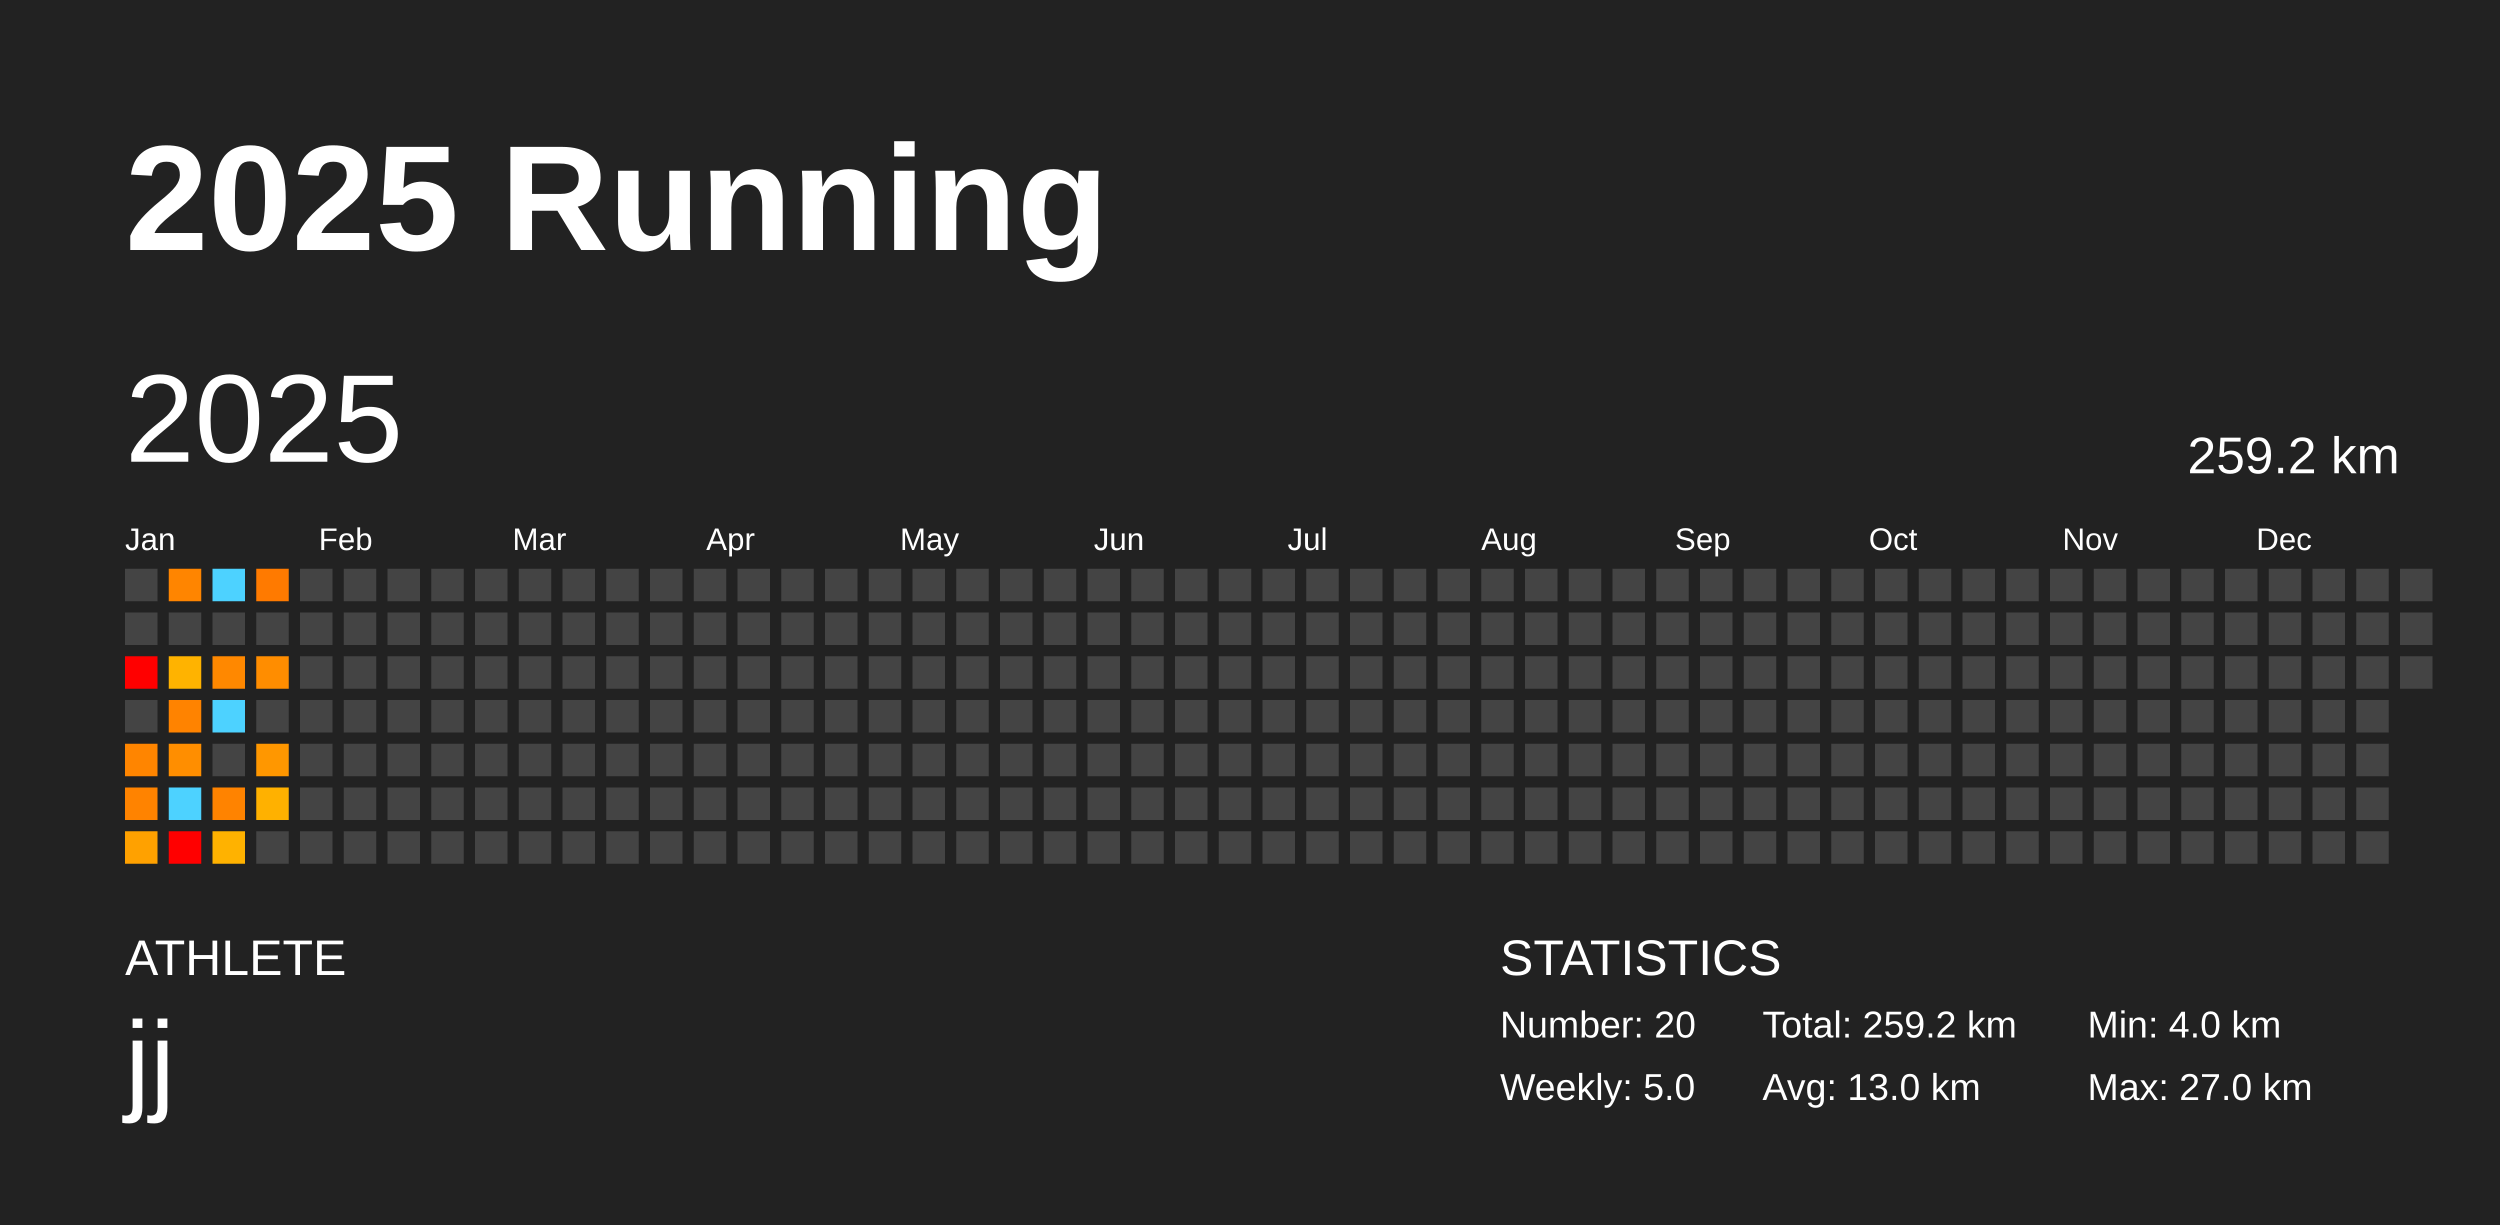
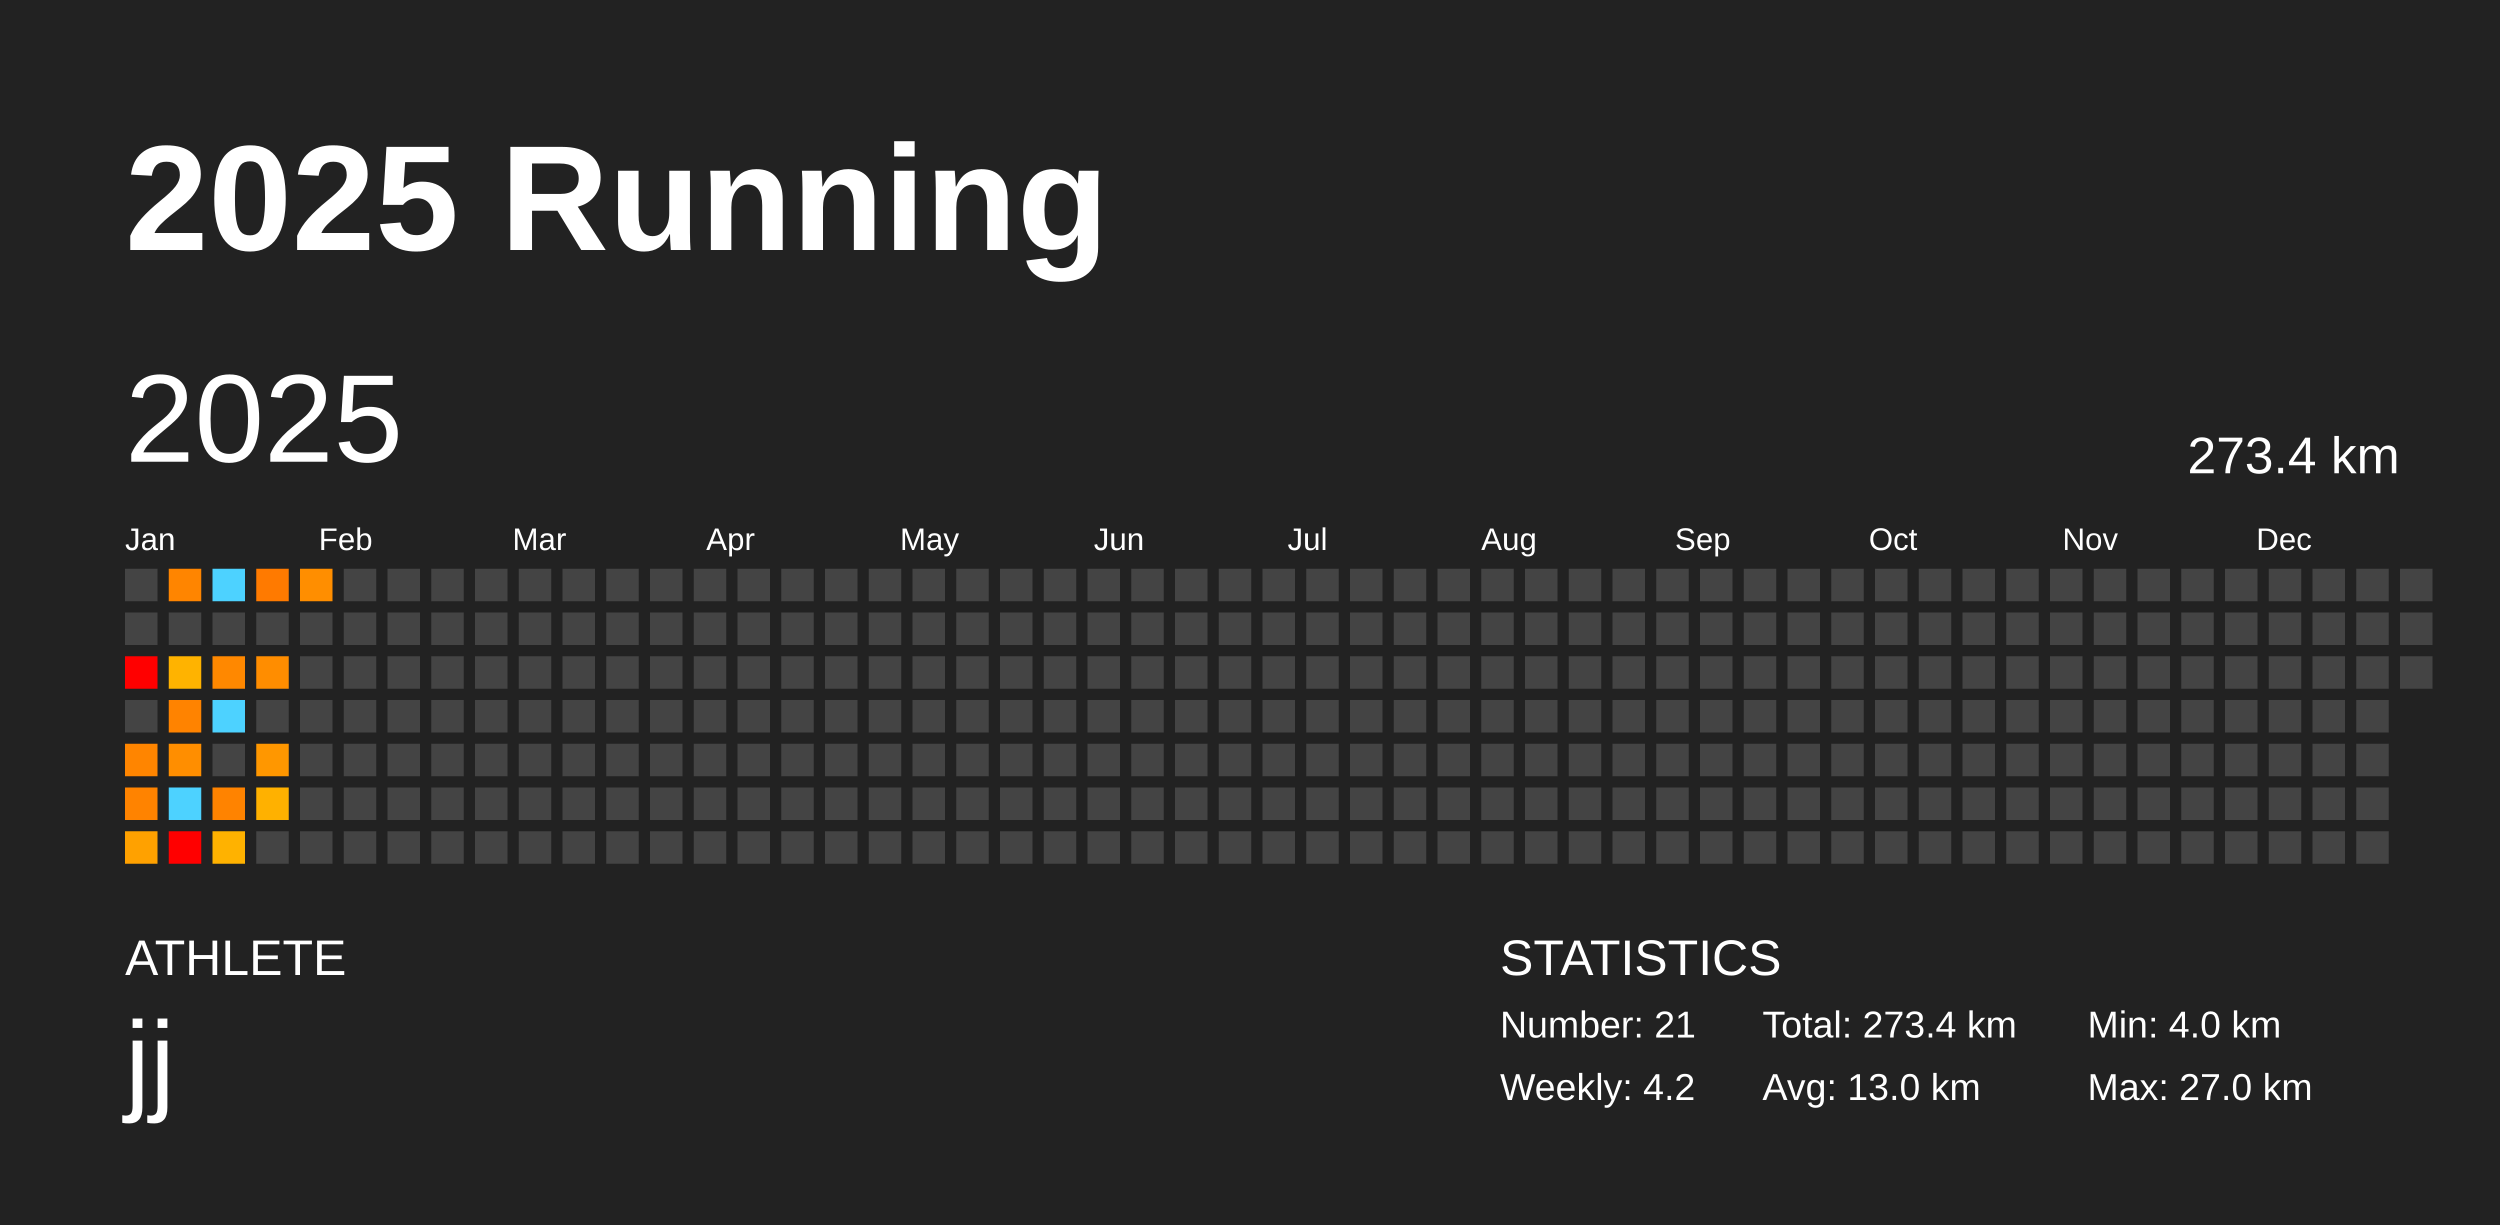
<svg xmlns="http://www.w3.org/2000/svg" baseProfile="full" height="98mm" version="1.1" viewBox="0,0,200,98" width="200mm">
  <defs />
  <rect fill="#222222" height="98" width="200" x="0" y="0" />
  <text fill="#FFFFFF" style="font-size:12px; font-family:Arial; font-weight:bold;" x="10" y="20">2025 Running</text>
  <text fill="#FFFFFF" style="font-size:4px; font-family:Arial" x="10" y="78">ATHLETE</text>
  <text fill="#FFFFFF" style="font-size:9px; font-family:Arial" x="10" y="88">jj</text>
  <text fill="#FFFFFF" style="font-size:4px; font-family:Arial" x="120" y="78">STATISTICS</text>
-   <text fill="#FFFFFF" style="font-size:3px; font-family:Arial" x="120" y="83">Number: 20</text>
-   <text fill="#FFFFFF" style="font-size:3px; font-family:Arial" x="120" y="88">Weekly: 5.0</text>
-   <text fill="#FFFFFF" style="font-size:3px; font-family:Arial" x="141" y="83">Total: 259.2 km</text>
+   <text fill="#FFFFFF" style="font-size:3px; font-family:Arial" x="120" y="83">Number: 21</text>
+   <text fill="#FFFFFF" style="font-size:3px; font-family:Arial" x="120" y="88">Weekly: 4.2</text>
+   <text fill="#FFFFFF" style="font-size:3px; font-family:Arial" x="141" y="83">Total: 273.4 km</text>
  <text fill="#FFFFFF" style="font-size:3px; font-family:Arial" x="141" y="88">Avg: 13.0 km</text>
  <text fill="#FFFFFF" style="font-size:3px; font-family:Arial" x="167" y="83">Min: 4.0 km</text>
  <text fill="#FFFFFF" style="font-size:3px; font-family:Arial" x="167" y="88">Max: 27.0 km</text>
  <text dominant-baseline="hanging" fill="#FFFFFF" style="font-size:10.0px; font-family:Arial;" x="10" y="30">2025</text>
-   <text dominant-baseline="hanging" fill="#FFFFFF" style="font-size:4.125px; font-family:Arial;" x="175" y="35">259.2 km</text>
+   <text dominant-baseline="hanging" fill="#FFFFFF" style="font-size:4.125px; font-family:Arial;" x="175" y="35">273.4 km</text>
  <text fill="#FFFFFF" style="font-size:2.5px; font-family:Arial" x="10.0" y="44">Jan</text>
  <text fill="#FFFFFF" style="font-size:2.5px; font-family:Arial" x="25.5" y="44">Feb</text>
  <text fill="#FFFFFF" style="font-size:2.5px; font-family:Arial" x="41.0" y="44">Mar</text>
  <text fill="#FFFFFF" style="font-size:2.5px; font-family:Arial" x="56.5" y="44">Apr</text>
  <text fill="#FFFFFF" style="font-size:2.5px; font-family:Arial" x="72.0" y="44">May</text>
  <text fill="#FFFFFF" style="font-size:2.5px; font-family:Arial" x="87.5" y="44">Jun</text>
  <text fill="#FFFFFF" style="font-size:2.5px; font-family:Arial" x="103.0" y="44">Jul</text>
  <text fill="#FFFFFF" style="font-size:2.5px; font-family:Arial" x="118.5" y="44">Aug</text>
  <text fill="#FFFFFF" style="font-size:2.5px; font-family:Arial" x="134.0" y="44">Sep</text>
  <text fill="#FFFFFF" style="font-size:2.5px; font-family:Arial" x="149.5" y="44">Oct</text>
  <text fill="#FFFFFF" style="font-size:2.5px; font-family:Arial" x="165.0" y="44">Nov</text>
  <text fill="#FFFFFF" style="font-size:2.5px; font-family:Arial" x="180.5" y="44">Dec</text>
  <rect fill="#444444" height="2.6" width="2.6" x="10.0" y="45.5" />
  <rect fill="#444444" height="2.6" width="2.6" x="10.0" y="49.0" />
  <rect fill="red" height="2.6" width="2.6" x="10.0" y="52.5" />
  <rect fill="#444444" height="2.6" width="2.6" x="10.0" y="56.0" />
  <rect fill="#ff8500" height="2.6" width="2.6" x="10.0" y="59.5" />
  <rect fill="#ff8300" height="2.6" width="2.6" x="10.0" y="63.0" />
  <rect fill="#ffa100" height="2.6" width="2.6" x="10.0" y="66.5" />
  <rect fill="#ff8500" height="2.6" width="2.6" x="13.5" y="45.5" />
  <rect fill="#444444" height="2.6" width="2.6" x="13.5" y="49.0" />
  <rect fill="#ffb300" height="2.6" width="2.6" x="13.5" y="52.5" />
  <rect fill="#ff8300" height="2.6" width="2.6" x="13.5" y="56.0" />
  <rect fill="#ff8e00" height="2.6" width="2.6" x="13.5" y="59.5" />
  <rect fill="#4dd2ff" height="2.6" width="2.6" x="13.5" y="63.0" />
  <rect fill="red" height="2.6" width="2.6" x="13.5" y="66.5" />
  <rect fill="#4dd2ff" height="2.6" width="2.6" x="17.0" y="45.5" />
  <rect fill="#444444" height="2.6" width="2.6" x="17.0" y="49.0" />
  <rect fill="#ff8800" height="2.6" width="2.6" x="17.0" y="52.5" />
  <rect fill="#4dd2ff" height="2.6" width="2.6" x="17.0" y="56.0" />
  <rect fill="#444444" height="2.6" width="2.6" x="17.0" y="59.5" />
  <rect fill="#ff8300" height="2.6" width="2.6" x="17.0" y="63.0" />
  <rect fill="#ffb200" height="2.6" width="2.6" x="17.0" y="66.5" />
  <rect fill="#ff7a00" height="2.6" width="2.6" x="20.5" y="45.5" />
  <rect fill="#444444" height="2.6" width="2.6" x="20.5" y="49.0" />
  <rect fill="#ff8d00" height="2.6" width="2.6" x="20.5" y="52.5" />
  <rect fill="#444444" height="2.6" width="2.6" x="20.5" y="56.0" />
  <rect fill="#ff9700" height="2.6" width="2.6" x="20.5" y="59.5" />
  <rect fill="#ffb100" height="2.6" width="2.6" x="20.5" y="63.0" />
  <rect fill="#444444" height="2.6" width="2.6" x="20.5" y="66.5" />
-   <rect fill="#444444" height="2.6" width="2.6" x="24.0" y="45.5" />
+   <rect fill="#ff8e00" height="2.6" width="2.6" x="24.0" y="45.5" />
  <rect fill="#444444" height="2.6" width="2.6" x="24.0" y="49.0" />
  <rect fill="#444444" height="2.6" width="2.6" x="24.0" y="52.5" />
  <rect fill="#444444" height="2.6" width="2.6" x="24.0" y="56.0" />
  <rect fill="#444444" height="2.6" width="2.6" x="24.0" y="59.5" />
  <rect fill="#444444" height="2.6" width="2.6" x="24.0" y="63.0" />
  <rect fill="#444444" height="2.6" width="2.6" x="24.0" y="66.5" />
  <rect fill="#444444" height="2.6" width="2.6" x="27.5" y="45.5" />
  <rect fill="#444444" height="2.6" width="2.6" x="27.5" y="49.0" />
  <rect fill="#444444" height="2.6" width="2.6" x="27.5" y="52.5" />
  <rect fill="#444444" height="2.6" width="2.6" x="27.5" y="56.0" />
  <rect fill="#444444" height="2.6" width="2.6" x="27.5" y="59.5" />
  <rect fill="#444444" height="2.6" width="2.6" x="27.5" y="63.0" />
  <rect fill="#444444" height="2.6" width="2.6" x="27.5" y="66.5" />
  <rect fill="#444444" height="2.6" width="2.6" x="31.0" y="45.5" />
  <rect fill="#444444" height="2.6" width="2.6" x="31.0" y="49.0" />
  <rect fill="#444444" height="2.6" width="2.6" x="31.0" y="52.5" />
  <rect fill="#444444" height="2.6" width="2.6" x="31.0" y="56.0" />
  <rect fill="#444444" height="2.6" width="2.6" x="31.0" y="59.5" />
  <rect fill="#444444" height="2.6" width="2.6" x="31.0" y="63.0" />
  <rect fill="#444444" height="2.6" width="2.6" x="31.0" y="66.5" />
  <rect fill="#444444" height="2.6" width="2.6" x="34.5" y="45.5" />
  <rect fill="#444444" height="2.6" width="2.6" x="34.5" y="49.0" />
  <rect fill="#444444" height="2.6" width="2.6" x="34.5" y="52.5" />
  <rect fill="#444444" height="2.6" width="2.6" x="34.5" y="56.0" />
  <rect fill="#444444" height="2.6" width="2.6" x="34.5" y="59.5" />
  <rect fill="#444444" height="2.6" width="2.6" x="34.5" y="63.0" />
  <rect fill="#444444" height="2.6" width="2.6" x="34.5" y="66.5" />
  <rect fill="#444444" height="2.6" width="2.6" x="38.0" y="45.5" />
  <rect fill="#444444" height="2.6" width="2.6" x="38.0" y="49.0" />
  <rect fill="#444444" height="2.6" width="2.6" x="38.0" y="52.5" />
  <rect fill="#444444" height="2.6" width="2.6" x="38.0" y="56.0" />
  <rect fill="#444444" height="2.6" width="2.6" x="38.0" y="59.5" />
  <rect fill="#444444" height="2.6" width="2.6" x="38.0" y="63.0" />
  <rect fill="#444444" height="2.6" width="2.6" x="38.0" y="66.5" />
  <rect fill="#444444" height="2.6" width="2.6" x="41.5" y="45.5" />
  <rect fill="#444444" height="2.6" width="2.6" x="41.5" y="49.0" />
  <rect fill="#444444" height="2.6" width="2.6" x="41.5" y="52.5" />
  <rect fill="#444444" height="2.6" width="2.6" x="41.5" y="56.0" />
  <rect fill="#444444" height="2.6" width="2.6" x="41.5" y="59.5" />
  <rect fill="#444444" height="2.6" width="2.6" x="41.5" y="63.0" />
  <rect fill="#444444" height="2.6" width="2.6" x="41.5" y="66.5" />
  <rect fill="#444444" height="2.6" width="2.6" x="45.0" y="45.5" />
  <rect fill="#444444" height="2.6" width="2.6" x="45.0" y="49.0" />
  <rect fill="#444444" height="2.6" width="2.6" x="45.0" y="52.5" />
  <rect fill="#444444" height="2.6" width="2.6" x="45.0" y="56.0" />
  <rect fill="#444444" height="2.6" width="2.6" x="45.0" y="59.5" />
  <rect fill="#444444" height="2.6" width="2.6" x="45.0" y="63.0" />
  <rect fill="#444444" height="2.6" width="2.6" x="45.0" y="66.5" />
  <rect fill="#444444" height="2.6" width="2.6" x="48.5" y="45.5" />
  <rect fill="#444444" height="2.6" width="2.6" x="48.5" y="49.0" />
  <rect fill="#444444" height="2.6" width="2.6" x="48.5" y="52.5" />
  <rect fill="#444444" height="2.6" width="2.6" x="48.5" y="56.0" />
  <rect fill="#444444" height="2.6" width="2.6" x="48.5" y="59.5" />
  <rect fill="#444444" height="2.6" width="2.6" x="48.5" y="63.0" />
  <rect fill="#444444" height="2.6" width="2.6" x="48.5" y="66.5" />
  <rect fill="#444444" height="2.6" width="2.6" x="52.0" y="45.5" />
  <rect fill="#444444" height="2.6" width="2.6" x="52.0" y="49.0" />
  <rect fill="#444444" height="2.6" width="2.6" x="52.0" y="52.5" />
  <rect fill="#444444" height="2.6" width="2.6" x="52.0" y="56.0" />
  <rect fill="#444444" height="2.6" width="2.6" x="52.0" y="59.5" />
  <rect fill="#444444" height="2.6" width="2.6" x="52.0" y="63.0" />
  <rect fill="#444444" height="2.6" width="2.6" x="52.0" y="66.5" />
  <rect fill="#444444" height="2.6" width="2.6" x="55.5" y="45.5" />
  <rect fill="#444444" height="2.6" width="2.6" x="55.5" y="49.0" />
  <rect fill="#444444" height="2.6" width="2.6" x="55.5" y="52.5" />
  <rect fill="#444444" height="2.6" width="2.6" x="55.5" y="56.0" />
  <rect fill="#444444" height="2.6" width="2.6" x="55.5" y="59.5" />
  <rect fill="#444444" height="2.6" width="2.6" x="55.5" y="63.0" />
  <rect fill="#444444" height="2.6" width="2.6" x="55.5" y="66.5" />
  <rect fill="#444444" height="2.6" width="2.6" x="59.0" y="45.5" />
  <rect fill="#444444" height="2.6" width="2.6" x="59.0" y="49.0" />
  <rect fill="#444444" height="2.6" width="2.6" x="59.0" y="52.5" />
  <rect fill="#444444" height="2.6" width="2.6" x="59.0" y="56.0" />
  <rect fill="#444444" height="2.6" width="2.6" x="59.0" y="59.5" />
  <rect fill="#444444" height="2.6" width="2.6" x="59.0" y="63.0" />
  <rect fill="#444444" height="2.6" width="2.6" x="59.0" y="66.5" />
  <rect fill="#444444" height="2.6" width="2.6" x="62.5" y="45.5" />
  <rect fill="#444444" height="2.6" width="2.6" x="62.5" y="49.0" />
  <rect fill="#444444" height="2.6" width="2.6" x="62.5" y="52.5" />
  <rect fill="#444444" height="2.6" width="2.6" x="62.5" y="56.0" />
  <rect fill="#444444" height="2.6" width="2.6" x="62.5" y="59.5" />
  <rect fill="#444444" height="2.6" width="2.6" x="62.5" y="63.0" />
  <rect fill="#444444" height="2.6" width="2.6" x="62.5" y="66.5" />
  <rect fill="#444444" height="2.6" width="2.6" x="66.0" y="45.5" />
  <rect fill="#444444" height="2.6" width="2.6" x="66.0" y="49.0" />
  <rect fill="#444444" height="2.6" width="2.6" x="66.0" y="52.5" />
  <rect fill="#444444" height="2.6" width="2.6" x="66.0" y="56.0" />
  <rect fill="#444444" height="2.6" width="2.6" x="66.0" y="59.5" />
  <rect fill="#444444" height="2.6" width="2.6" x="66.0" y="63.0" />
  <rect fill="#444444" height="2.6" width="2.6" x="66.0" y="66.5" />
  <rect fill="#444444" height="2.6" width="2.6" x="69.5" y="45.5" />
  <rect fill="#444444" height="2.6" width="2.6" x="69.5" y="49.0" />
  <rect fill="#444444" height="2.6" width="2.6" x="69.5" y="52.5" />
  <rect fill="#444444" height="2.6" width="2.6" x="69.5" y="56.0" />
  <rect fill="#444444" height="2.6" width="2.6" x="69.5" y="59.5" />
  <rect fill="#444444" height="2.6" width="2.6" x="69.5" y="63.0" />
  <rect fill="#444444" height="2.6" width="2.6" x="69.5" y="66.5" />
  <rect fill="#444444" height="2.6" width="2.6" x="73.0" y="45.5" />
  <rect fill="#444444" height="2.6" width="2.6" x="73.0" y="49.0" />
  <rect fill="#444444" height="2.6" width="2.6" x="73.0" y="52.5" />
  <rect fill="#444444" height="2.6" width="2.6" x="73.0" y="56.0" />
  <rect fill="#444444" height="2.6" width="2.6" x="73.0" y="59.5" />
  <rect fill="#444444" height="2.6" width="2.6" x="73.0" y="63.0" />
  <rect fill="#444444" height="2.6" width="2.6" x="73.0" y="66.5" />
  <rect fill="#444444" height="2.6" width="2.6" x="76.5" y="45.5" />
  <rect fill="#444444" height="2.6" width="2.6" x="76.5" y="49.0" />
  <rect fill="#444444" height="2.6" width="2.6" x="76.5" y="52.5" />
  <rect fill="#444444" height="2.6" width="2.6" x="76.5" y="56.0" />
  <rect fill="#444444" height="2.6" width="2.6" x="76.5" y="59.5" />
  <rect fill="#444444" height="2.6" width="2.6" x="76.5" y="63.0" />
  <rect fill="#444444" height="2.6" width="2.6" x="76.5" y="66.5" />
  <rect fill="#444444" height="2.6" width="2.6" x="80.0" y="45.5" />
  <rect fill="#444444" height="2.6" width="2.6" x="80.0" y="49.0" />
  <rect fill="#444444" height="2.6" width="2.6" x="80.0" y="52.5" />
  <rect fill="#444444" height="2.6" width="2.6" x="80.0" y="56.0" />
  <rect fill="#444444" height="2.6" width="2.6" x="80.0" y="59.5" />
  <rect fill="#444444" height="2.6" width="2.6" x="80.0" y="63.0" />
  <rect fill="#444444" height="2.6" width="2.6" x="80.0" y="66.5" />
  <rect fill="#444444" height="2.6" width="2.6" x="83.5" y="45.5" />
  <rect fill="#444444" height="2.6" width="2.6" x="83.5" y="49.0" />
  <rect fill="#444444" height="2.6" width="2.6" x="83.5" y="52.5" />
  <rect fill="#444444" height="2.6" width="2.6" x="83.5" y="56.0" />
  <rect fill="#444444" height="2.6" width="2.6" x="83.5" y="59.5" />
  <rect fill="#444444" height="2.6" width="2.6" x="83.5" y="63.0" />
  <rect fill="#444444" height="2.6" width="2.6" x="83.5" y="66.5" />
  <rect fill="#444444" height="2.6" width="2.6" x="87.0" y="45.5" />
  <rect fill="#444444" height="2.6" width="2.6" x="87.0" y="49.0" />
  <rect fill="#444444" height="2.6" width="2.6" x="87.0" y="52.5" />
  <rect fill="#444444" height="2.6" width="2.6" x="87.0" y="56.0" />
  <rect fill="#444444" height="2.6" width="2.6" x="87.0" y="59.5" />
  <rect fill="#444444" height="2.6" width="2.6" x="87.0" y="63.0" />
  <rect fill="#444444" height="2.6" width="2.6" x="87.0" y="66.5" />
  <rect fill="#444444" height="2.6" width="2.6" x="90.5" y="45.5" />
  <rect fill="#444444" height="2.6" width="2.6" x="90.5" y="49.0" />
  <rect fill="#444444" height="2.6" width="2.6" x="90.5" y="52.5" />
  <rect fill="#444444" height="2.6" width="2.6" x="90.5" y="56.0" />
  <rect fill="#444444" height="2.6" width="2.6" x="90.5" y="59.5" />
  <rect fill="#444444" height="2.6" width="2.6" x="90.5" y="63.0" />
  <rect fill="#444444" height="2.6" width="2.6" x="90.5" y="66.5" />
  <rect fill="#444444" height="2.6" width="2.6" x="94.0" y="45.5" />
  <rect fill="#444444" height="2.6" width="2.6" x="94.0" y="49.0" />
  <rect fill="#444444" height="2.6" width="2.6" x="94.0" y="52.5" />
  <rect fill="#444444" height="2.6" width="2.6" x="94.0" y="56.0" />
  <rect fill="#444444" height="2.6" width="2.6" x="94.0" y="59.5" />
  <rect fill="#444444" height="2.6" width="2.6" x="94.0" y="63.0" />
  <rect fill="#444444" height="2.6" width="2.6" x="94.0" y="66.5" />
  <rect fill="#444444" height="2.6" width="2.6" x="97.5" y="45.5" />
  <rect fill="#444444" height="2.6" width="2.6" x="97.5" y="49.0" />
  <rect fill="#444444" height="2.6" width="2.6" x="97.5" y="52.5" />
  <rect fill="#444444" height="2.6" width="2.6" x="97.5" y="56.0" />
  <rect fill="#444444" height="2.6" width="2.6" x="97.5" y="59.5" />
  <rect fill="#444444" height="2.6" width="2.6" x="97.5" y="63.0" />
  <rect fill="#444444" height="2.6" width="2.6" x="97.5" y="66.5" />
  <rect fill="#444444" height="2.6" width="2.6" x="101.0" y="45.5" />
  <rect fill="#444444" height="2.6" width="2.6" x="101.0" y="49.0" />
  <rect fill="#444444" height="2.6" width="2.6" x="101.0" y="52.5" />
  <rect fill="#444444" height="2.6" width="2.6" x="101.0" y="56.0" />
  <rect fill="#444444" height="2.6" width="2.6" x="101.0" y="59.5" />
  <rect fill="#444444" height="2.6" width="2.6" x="101.0" y="63.0" />
  <rect fill="#444444" height="2.6" width="2.6" x="101.0" y="66.5" />
  <rect fill="#444444" height="2.6" width="2.6" x="104.5" y="45.5" />
  <rect fill="#444444" height="2.6" width="2.6" x="104.5" y="49.0" />
  <rect fill="#444444" height="2.6" width="2.6" x="104.5" y="52.5" />
  <rect fill="#444444" height="2.6" width="2.6" x="104.5" y="56.0" />
  <rect fill="#444444" height="2.6" width="2.6" x="104.5" y="59.5" />
  <rect fill="#444444" height="2.6" width="2.6" x="104.5" y="63.0" />
  <rect fill="#444444" height="2.6" width="2.6" x="104.5" y="66.5" />
  <rect fill="#444444" height="2.6" width="2.6" x="108.0" y="45.5" />
  <rect fill="#444444" height="2.6" width="2.6" x="108.0" y="49.0" />
  <rect fill="#444444" height="2.6" width="2.6" x="108.0" y="52.5" />
  <rect fill="#444444" height="2.6" width="2.6" x="108.0" y="56.0" />
  <rect fill="#444444" height="2.6" width="2.6" x="108.0" y="59.5" />
  <rect fill="#444444" height="2.6" width="2.6" x="108.0" y="63.0" />
  <rect fill="#444444" height="2.6" width="2.6" x="108.0" y="66.5" />
  <rect fill="#444444" height="2.6" width="2.6" x="111.5" y="45.5" />
  <rect fill="#444444" height="2.6" width="2.6" x="111.5" y="49.0" />
  <rect fill="#444444" height="2.6" width="2.6" x="111.5" y="52.5" />
  <rect fill="#444444" height="2.6" width="2.6" x="111.5" y="56.0" />
  <rect fill="#444444" height="2.6" width="2.6" x="111.5" y="59.5" />
  <rect fill="#444444" height="2.6" width="2.6" x="111.5" y="63.0" />
  <rect fill="#444444" height="2.6" width="2.6" x="111.5" y="66.5" />
  <rect fill="#444444" height="2.6" width="2.6" x="115.0" y="45.5" />
  <rect fill="#444444" height="2.6" width="2.6" x="115.0" y="49.0" />
  <rect fill="#444444" height="2.6" width="2.6" x="115.0" y="52.5" />
  <rect fill="#444444" height="2.6" width="2.6" x="115.0" y="56.0" />
  <rect fill="#444444" height="2.6" width="2.6" x="115.0" y="59.5" />
  <rect fill="#444444" height="2.6" width="2.6" x="115.0" y="63.0" />
  <rect fill="#444444" height="2.6" width="2.6" x="115.0" y="66.5" />
  <rect fill="#444444" height="2.6" width="2.6" x="118.5" y="45.5" />
  <rect fill="#444444" height="2.6" width="2.6" x="118.5" y="49.0" />
  <rect fill="#444444" height="2.6" width="2.6" x="118.5" y="52.5" />
  <rect fill="#444444" height="2.6" width="2.6" x="118.5" y="56.0" />
  <rect fill="#444444" height="2.6" width="2.6" x="118.5" y="59.5" />
  <rect fill="#444444" height="2.6" width="2.6" x="118.5" y="63.0" />
  <rect fill="#444444" height="2.6" width="2.6" x="118.5" y="66.5" />
  <rect fill="#444444" height="2.6" width="2.6" x="122.0" y="45.5" />
  <rect fill="#444444" height="2.6" width="2.6" x="122.0" y="49.0" />
  <rect fill="#444444" height="2.6" width="2.6" x="122.0" y="52.5" />
  <rect fill="#444444" height="2.6" width="2.6" x="122.0" y="56.0" />
  <rect fill="#444444" height="2.6" width="2.6" x="122.0" y="59.5" />
  <rect fill="#444444" height="2.6" width="2.6" x="122.0" y="63.0" />
  <rect fill="#444444" height="2.6" width="2.6" x="122.0" y="66.5" />
  <rect fill="#444444" height="2.6" width="2.6" x="125.5" y="45.5" />
  <rect fill="#444444" height="2.6" width="2.6" x="125.5" y="49.0" />
  <rect fill="#444444" height="2.6" width="2.6" x="125.5" y="52.5" />
  <rect fill="#444444" height="2.6" width="2.6" x="125.5" y="56.0" />
  <rect fill="#444444" height="2.6" width="2.6" x="125.5" y="59.5" />
  <rect fill="#444444" height="2.6" width="2.6" x="125.5" y="63.0" />
  <rect fill="#444444" height="2.6" width="2.6" x="125.5" y="66.5" />
  <rect fill="#444444" height="2.6" width="2.6" x="129.0" y="45.5" />
  <rect fill="#444444" height="2.6" width="2.6" x="129.0" y="49.0" />
  <rect fill="#444444" height="2.6" width="2.6" x="129.0" y="52.5" />
  <rect fill="#444444" height="2.6" width="2.6" x="129.0" y="56.0" />
  <rect fill="#444444" height="2.6" width="2.6" x="129.0" y="59.5" />
  <rect fill="#444444" height="2.6" width="2.6" x="129.0" y="63.0" />
  <rect fill="#444444" height="2.6" width="2.6" x="129.0" y="66.5" />
  <rect fill="#444444" height="2.6" width="2.6" x="132.5" y="45.5" />
  <rect fill="#444444" height="2.6" width="2.6" x="132.5" y="49.0" />
  <rect fill="#444444" height="2.6" width="2.6" x="132.5" y="52.5" />
  <rect fill="#444444" height="2.6" width="2.6" x="132.5" y="56.0" />
  <rect fill="#444444" height="2.6" width="2.6" x="132.5" y="59.5" />
  <rect fill="#444444" height="2.6" width="2.6" x="132.5" y="63.0" />
  <rect fill="#444444" height="2.6" width="2.6" x="132.5" y="66.5" />
  <rect fill="#444444" height="2.6" width="2.6" x="136.0" y="45.5" />
  <rect fill="#444444" height="2.6" width="2.6" x="136.0" y="49.0" />
  <rect fill="#444444" height="2.6" width="2.6" x="136.0" y="52.5" />
  <rect fill="#444444" height="2.6" width="2.6" x="136.0" y="56.0" />
  <rect fill="#444444" height="2.6" width="2.6" x="136.0" y="59.5" />
  <rect fill="#444444" height="2.6" width="2.6" x="136.0" y="63.0" />
  <rect fill="#444444" height="2.6" width="2.6" x="136.0" y="66.5" />
  <rect fill="#444444" height="2.6" width="2.6" x="139.5" y="45.5" />
  <rect fill="#444444" height="2.6" width="2.6" x="139.5" y="49.0" />
  <rect fill="#444444" height="2.6" width="2.6" x="139.5" y="52.5" />
  <rect fill="#444444" height="2.6" width="2.6" x="139.5" y="56.0" />
  <rect fill="#444444" height="2.6" width="2.6" x="139.5" y="59.5" />
  <rect fill="#444444" height="2.6" width="2.6" x="139.5" y="63.0" />
  <rect fill="#444444" height="2.6" width="2.6" x="139.5" y="66.5" />
  <rect fill="#444444" height="2.6" width="2.6" x="143.0" y="45.5" />
  <rect fill="#444444" height="2.6" width="2.6" x="143.0" y="49.0" />
  <rect fill="#444444" height="2.6" width="2.6" x="143.0" y="52.5" />
  <rect fill="#444444" height="2.6" width="2.6" x="143.0" y="56.0" />
  <rect fill="#444444" height="2.6" width="2.6" x="143.0" y="59.5" />
  <rect fill="#444444" height="2.6" width="2.6" x="143.0" y="63.0" />
  <rect fill="#444444" height="2.6" width="2.6" x="143.0" y="66.5" />
  <rect fill="#444444" height="2.6" width="2.6" x="146.5" y="45.5" />
  <rect fill="#444444" height="2.6" width="2.6" x="146.5" y="49.0" />
  <rect fill="#444444" height="2.6" width="2.6" x="146.5" y="52.5" />
  <rect fill="#444444" height="2.6" width="2.6" x="146.5" y="56.0" />
  <rect fill="#444444" height="2.6" width="2.6" x="146.5" y="59.5" />
  <rect fill="#444444" height="2.6" width="2.6" x="146.5" y="63.0" />
  <rect fill="#444444" height="2.6" width="2.6" x="146.5" y="66.5" />
  <rect fill="#444444" height="2.6" width="2.6" x="150.0" y="45.5" />
  <rect fill="#444444" height="2.6" width="2.6" x="150.0" y="49.0" />
  <rect fill="#444444" height="2.6" width="2.6" x="150.0" y="52.5" />
  <rect fill="#444444" height="2.6" width="2.6" x="150.0" y="56.0" />
  <rect fill="#444444" height="2.6" width="2.6" x="150.0" y="59.5" />
  <rect fill="#444444" height="2.6" width="2.6" x="150.0" y="63.0" />
  <rect fill="#444444" height="2.6" width="2.6" x="150.0" y="66.5" />
  <rect fill="#444444" height="2.6" width="2.6" x="153.5" y="45.5" />
  <rect fill="#444444" height="2.6" width="2.6" x="153.5" y="49.0" />
  <rect fill="#444444" height="2.6" width="2.6" x="153.5" y="52.5" />
  <rect fill="#444444" height="2.6" width="2.6" x="153.5" y="56.0" />
  <rect fill="#444444" height="2.6" width="2.6" x="153.5" y="59.5" />
  <rect fill="#444444" height="2.6" width="2.6" x="153.5" y="63.0" />
  <rect fill="#444444" height="2.6" width="2.6" x="153.5" y="66.5" />
  <rect fill="#444444" height="2.6" width="2.6" x="157.0" y="45.5" />
  <rect fill="#444444" height="2.6" width="2.6" x="157.0" y="49.0" />
  <rect fill="#444444" height="2.6" width="2.6" x="157.0" y="52.5" />
  <rect fill="#444444" height="2.6" width="2.6" x="157.0" y="56.0" />
  <rect fill="#444444" height="2.6" width="2.6" x="157.0" y="59.5" />
  <rect fill="#444444" height="2.6" width="2.6" x="157.0" y="63.0" />
  <rect fill="#444444" height="2.6" width="2.6" x="157.0" y="66.5" />
  <rect fill="#444444" height="2.6" width="2.6" x="160.5" y="45.5" />
  <rect fill="#444444" height="2.6" width="2.6" x="160.5" y="49.0" />
  <rect fill="#444444" height="2.6" width="2.6" x="160.5" y="52.5" />
  <rect fill="#444444" height="2.6" width="2.6" x="160.5" y="56.0" />
  <rect fill="#444444" height="2.6" width="2.6" x="160.5" y="59.5" />
  <rect fill="#444444" height="2.6" width="2.6" x="160.5" y="63.0" />
  <rect fill="#444444" height="2.6" width="2.6" x="160.5" y="66.5" />
  <rect fill="#444444" height="2.6" width="2.6" x="164.0" y="45.5" />
  <rect fill="#444444" height="2.6" width="2.6" x="164.0" y="49.0" />
  <rect fill="#444444" height="2.6" width="2.6" x="164.0" y="52.5" />
  <rect fill="#444444" height="2.6" width="2.6" x="164.0" y="56.0" />
  <rect fill="#444444" height="2.6" width="2.6" x="164.0" y="59.5" />
  <rect fill="#444444" height="2.6" width="2.6" x="164.0" y="63.0" />
  <rect fill="#444444" height="2.6" width="2.6" x="164.0" y="66.5" />
  <rect fill="#444444" height="2.6" width="2.6" x="167.5" y="45.5" />
  <rect fill="#444444" height="2.6" width="2.6" x="167.5" y="49.0" />
  <rect fill="#444444" height="2.6" width="2.6" x="167.5" y="52.5" />
  <rect fill="#444444" height="2.6" width="2.6" x="167.5" y="56.0" />
  <rect fill="#444444" height="2.6" width="2.6" x="167.5" y="59.5" />
  <rect fill="#444444" height="2.6" width="2.6" x="167.5" y="63.0" />
  <rect fill="#444444" height="2.6" width="2.6" x="167.5" y="66.5" />
  <rect fill="#444444" height="2.6" width="2.6" x="171.0" y="45.5" />
  <rect fill="#444444" height="2.6" width="2.6" x="171.0" y="49.0" />
  <rect fill="#444444" height="2.6" width="2.6" x="171.0" y="52.5" />
  <rect fill="#444444" height="2.6" width="2.6" x="171.0" y="56.0" />
  <rect fill="#444444" height="2.6" width="2.6" x="171.0" y="59.5" />
  <rect fill="#444444" height="2.6" width="2.6" x="171.0" y="63.0" />
  <rect fill="#444444" height="2.6" width="2.6" x="171.0" y="66.5" />
  <rect fill="#444444" height="2.6" width="2.6" x="174.5" y="45.5" />
  <rect fill="#444444" height="2.6" width="2.6" x="174.5" y="49.0" />
  <rect fill="#444444" height="2.6" width="2.6" x="174.5" y="52.5" />
  <rect fill="#444444" height="2.6" width="2.6" x="174.5" y="56.0" />
  <rect fill="#444444" height="2.6" width="2.6" x="174.5" y="59.5" />
  <rect fill="#444444" height="2.6" width="2.6" x="174.5" y="63.0" />
  <rect fill="#444444" height="2.6" width="2.6" x="174.5" y="66.5" />
  <rect fill="#444444" height="2.6" width="2.6" x="178.0" y="45.5" />
  <rect fill="#444444" height="2.6" width="2.6" x="178.0" y="49.0" />
  <rect fill="#444444" height="2.6" width="2.6" x="178.0" y="52.5" />
  <rect fill="#444444" height="2.6" width="2.6" x="178.0" y="56.0" />
  <rect fill="#444444" height="2.6" width="2.6" x="178.0" y="59.5" />
  <rect fill="#444444" height="2.6" width="2.6" x="178.0" y="63.0" />
  <rect fill="#444444" height="2.6" width="2.6" x="178.0" y="66.5" />
  <rect fill="#444444" height="2.6" width="2.6" x="181.5" y="45.5" />
  <rect fill="#444444" height="2.6" width="2.6" x="181.5" y="49.0" />
  <rect fill="#444444" height="2.6" width="2.6" x="181.5" y="52.5" />
  <rect fill="#444444" height="2.6" width="2.6" x="181.5" y="56.0" />
  <rect fill="#444444" height="2.6" width="2.6" x="181.5" y="59.5" />
  <rect fill="#444444" height="2.6" width="2.6" x="181.5" y="63.0" />
  <rect fill="#444444" height="2.6" width="2.6" x="181.5" y="66.5" />
  <rect fill="#444444" height="2.6" width="2.6" x="185.0" y="45.5" />
  <rect fill="#444444" height="2.6" width="2.6" x="185.0" y="49.0" />
  <rect fill="#444444" height="2.6" width="2.6" x="185.0" y="52.5" />
  <rect fill="#444444" height="2.6" width="2.6" x="185.0" y="56.0" />
  <rect fill="#444444" height="2.6" width="2.6" x="185.0" y="59.5" />
  <rect fill="#444444" height="2.6" width="2.6" x="185.0" y="63.0" />
  <rect fill="#444444" height="2.6" width="2.6" x="185.0" y="66.5" />
  <rect fill="#444444" height="2.6" width="2.6" x="188.5" y="45.5" />
  <rect fill="#444444" height="2.6" width="2.6" x="188.5" y="49.0" />
  <rect fill="#444444" height="2.6" width="2.6" x="188.5" y="52.5" />
  <rect fill="#444444" height="2.6" width="2.6" x="188.5" y="56.0" />
  <rect fill="#444444" height="2.6" width="2.6" x="188.5" y="59.5" />
  <rect fill="#444444" height="2.6" width="2.6" x="188.5" y="63.0" />
  <rect fill="#444444" height="2.6" width="2.6" x="188.5" y="66.5" />
  <rect fill="#444444" height="2.6" width="2.6" x="192.0" y="45.5" />
  <rect fill="#444444" height="2.6" width="2.6" x="192.0" y="49.0" />
  <rect fill="#444444" height="2.6" width="2.6" x="192.0" y="52.5" />
</svg>
